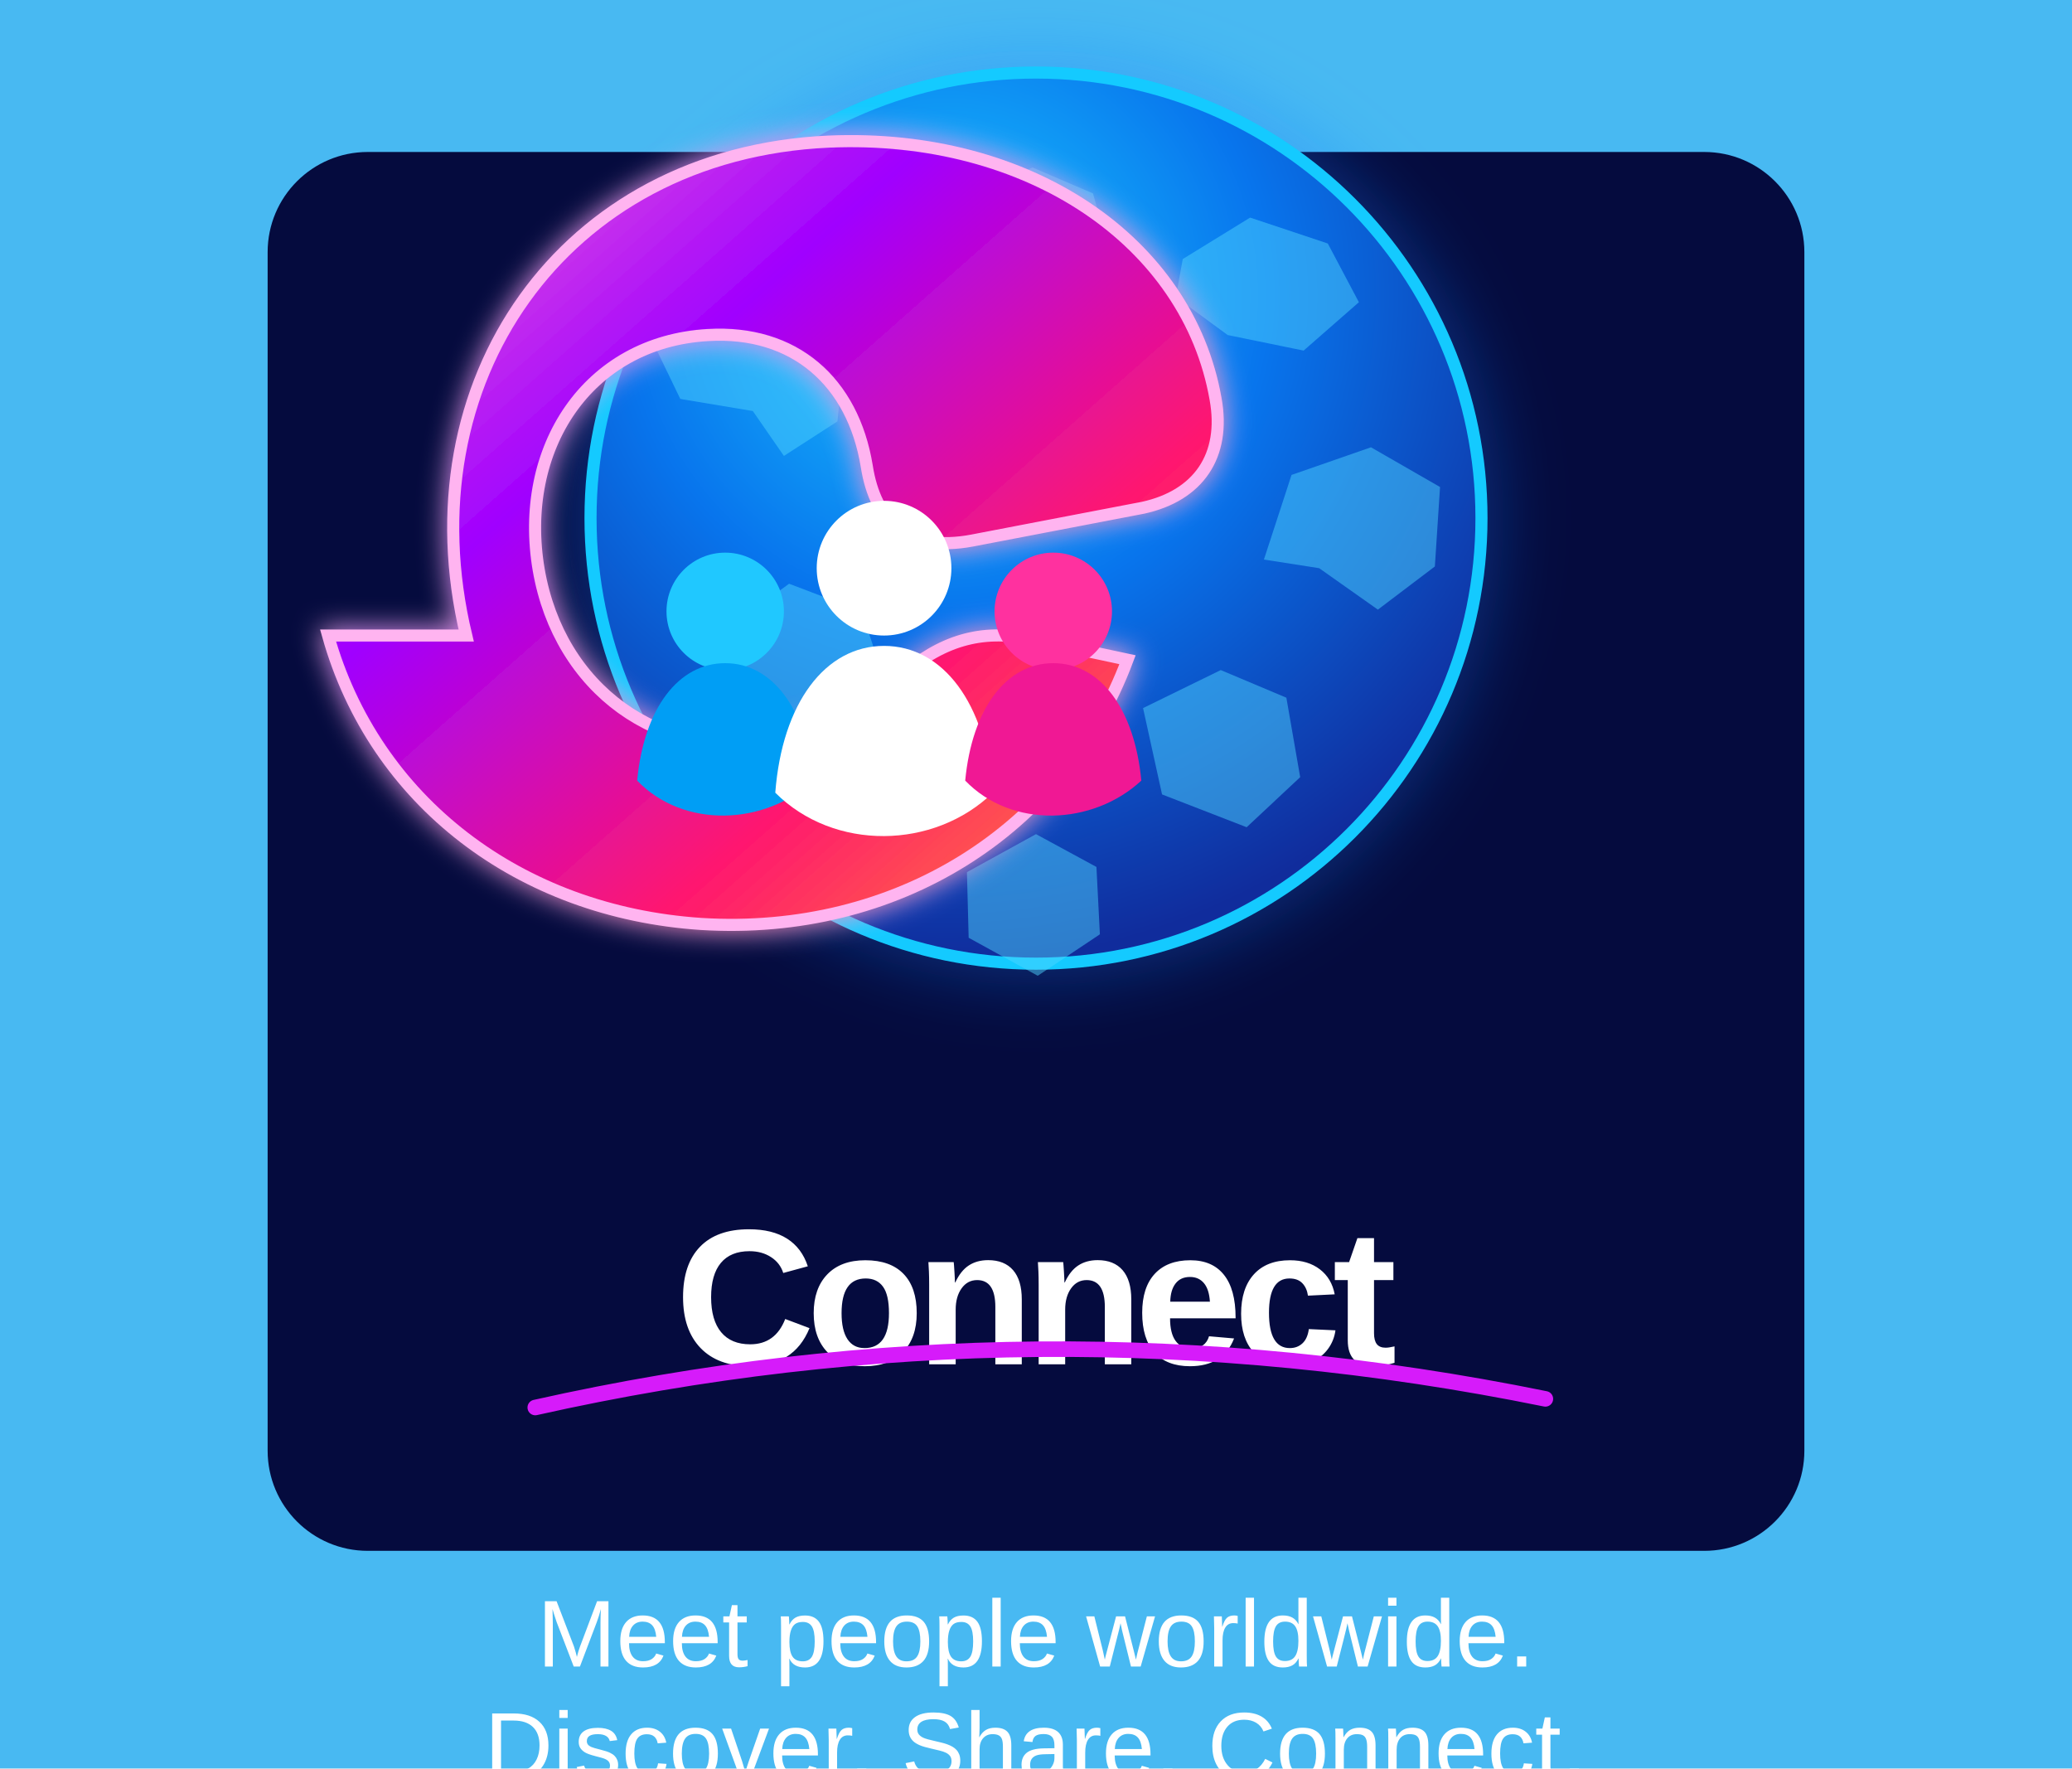
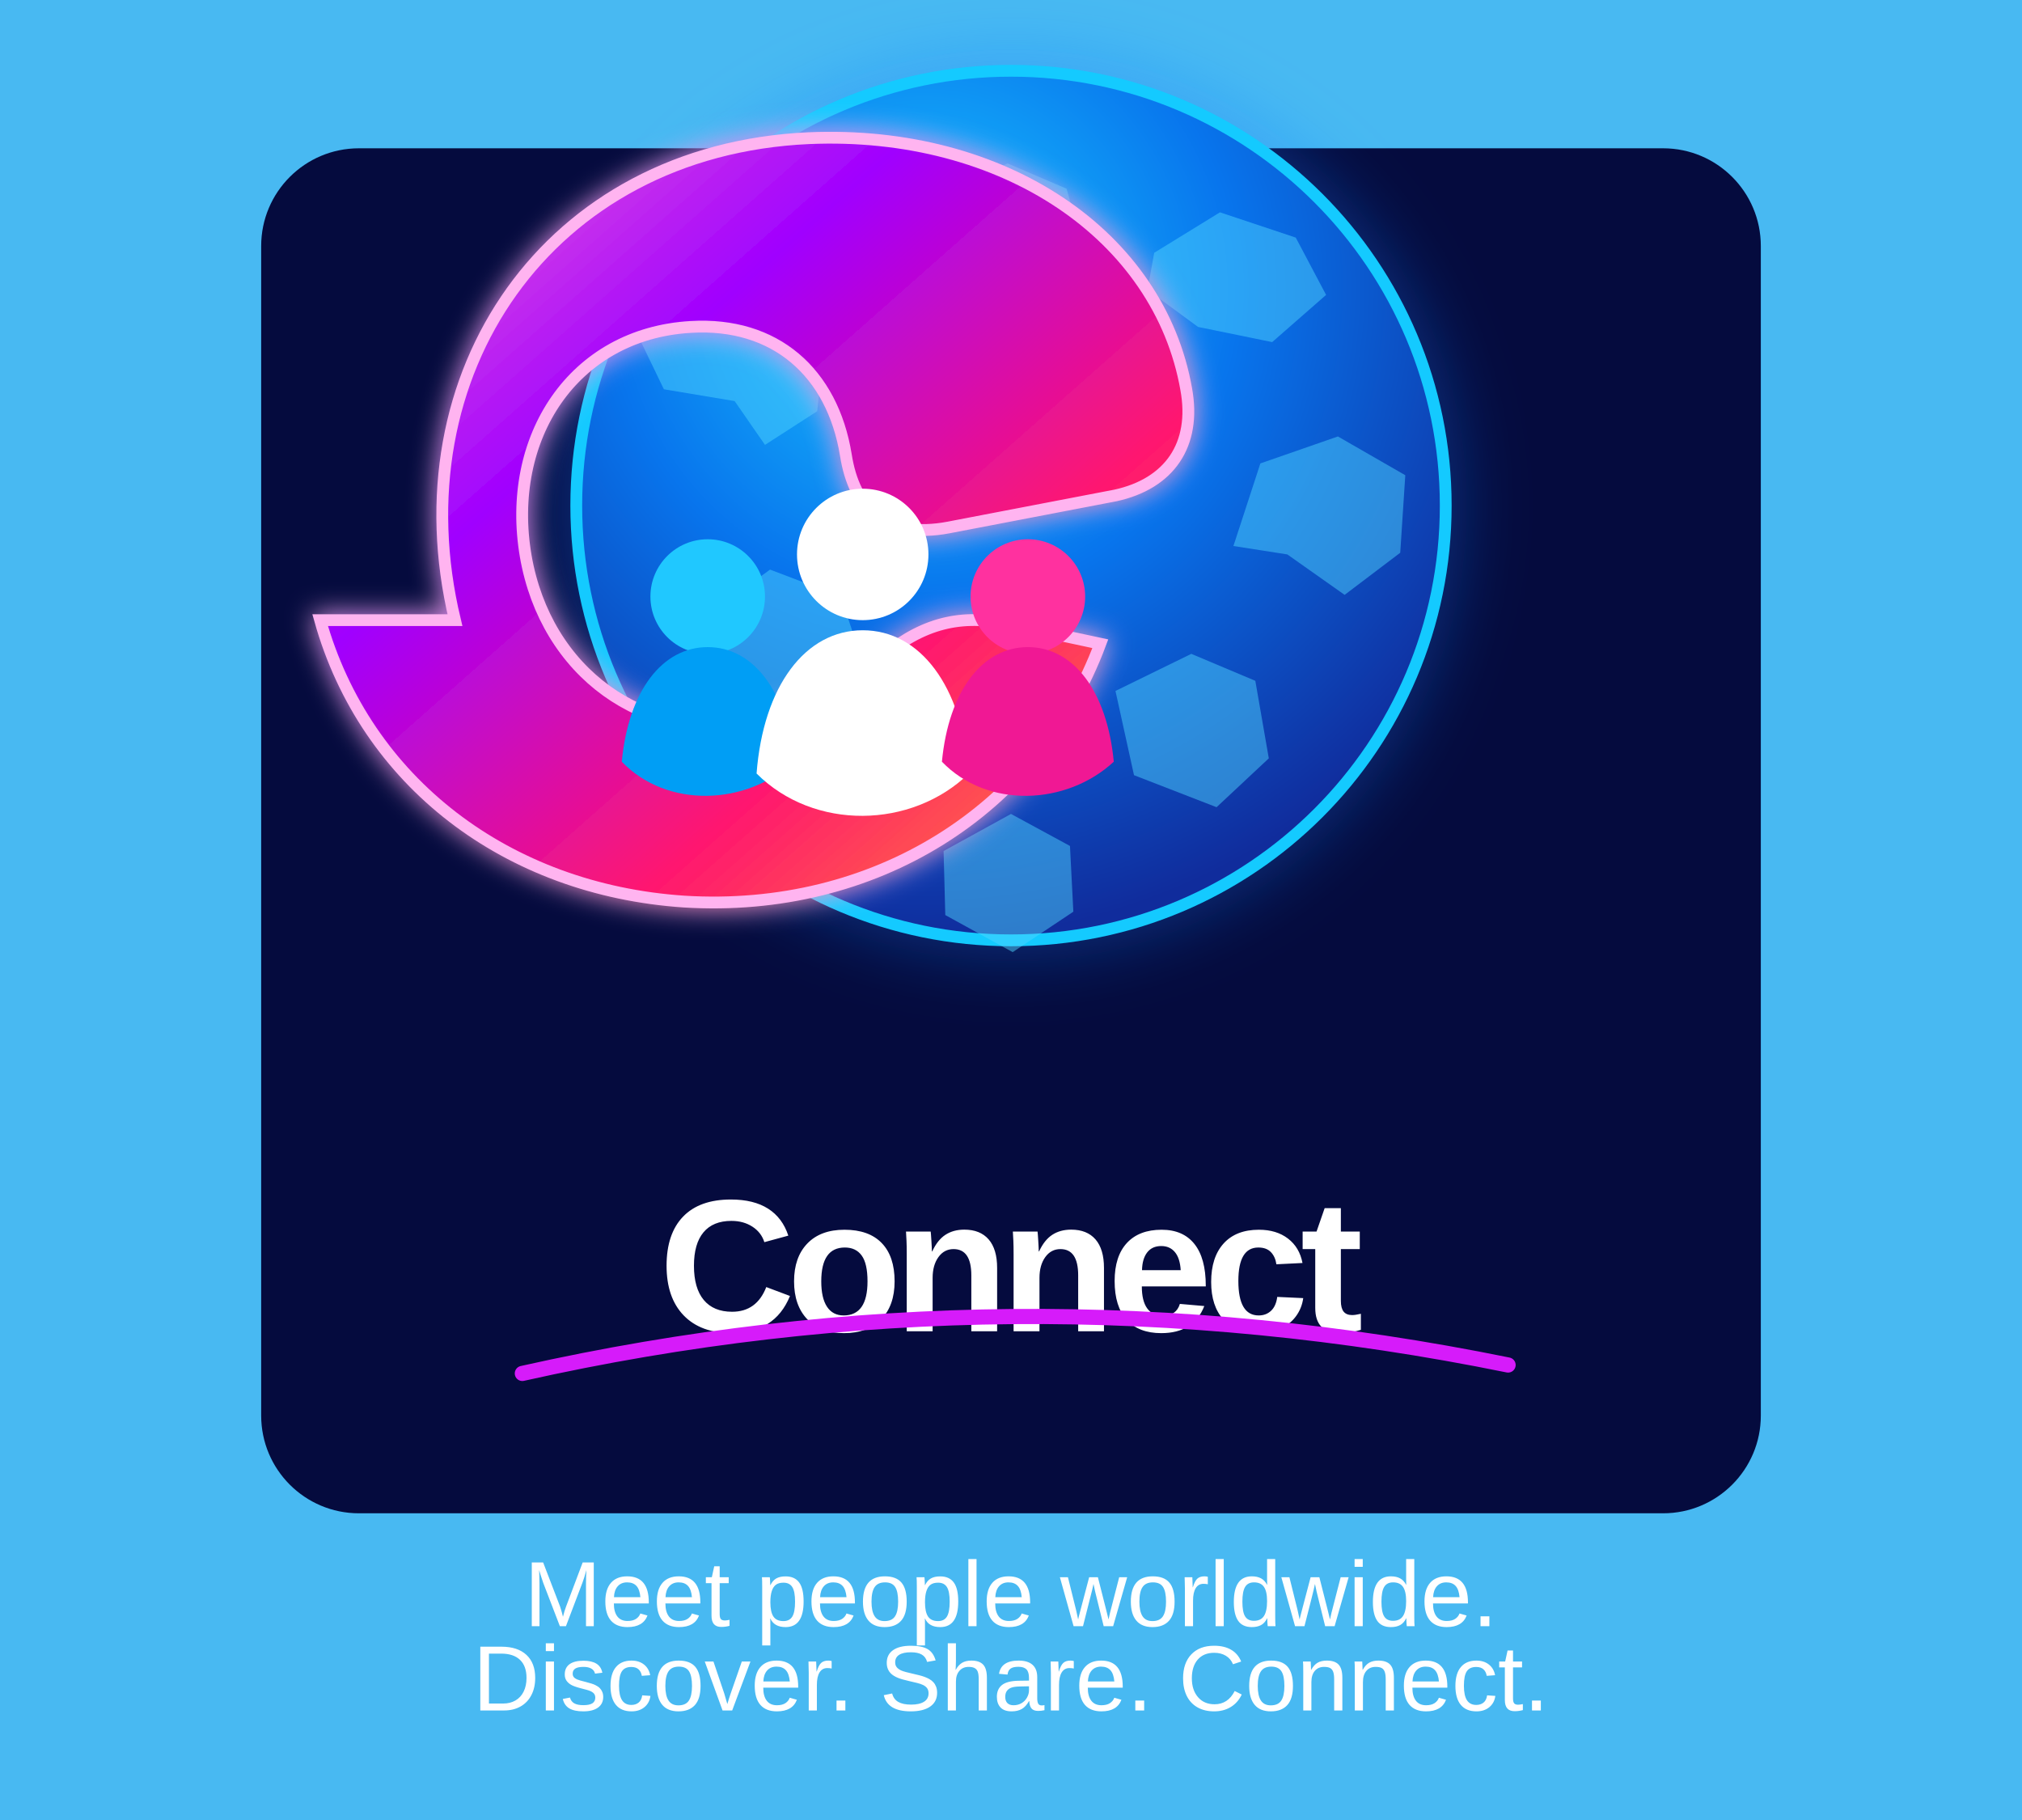
- <svg xmlns="http://www.w3.org/2000/svg" viewBox="0 0 1200 1024" role="img" aria-labelledby="title desc">
+ <svg xmlns="http://www.w3.org/2000/svg" viewBox="0 0 1200 1080" role="img" aria-labelledby="title desc">
  <defs>
    <radialGradient id="bg" cx="48%" cy="42%" r="72%">
      <stop stop-color="#123fbd" />
      <stop offset=".58" stop-color="#07165c" />
      <stop offset="1" stop-color="#08052e" />
    </radialGradient>
    <radialGradient id="globe" cx="40%" cy="25%" r="75%">
      <stop stop-color="#19c9ff" />
      <stop offset=".48" stop-color="#0875ed" />
      <stop offset="1" stop-color="#102c9c" />
    </radialGradient>
    <linearGradient id="c" x1="0" y1="0" x2="1" y2="1">
      <stop stop-color="#ff79d1" />
      <stop offset=".34" stop-color="#a000ff" />
      <stop offset=".68" stop-color="#ff176f" />
      <stop offset="1" stop-color="#ff9d27" />
    </linearGradient>
    <filter id="shadow" x="-30%" y="-30%" width="160%" height="160%">
      <feGaussianBlur stdDeviation="18" />
    </filter>
    <filter id="glow" x="-40%" y="-40%" width="180%" height="180%">
      <feGaussianBlur stdDeviation="8" result="b" />
      <feMerge>
        <feMergeNode in="b" />
        <feMergeNode in="SourceGraphic" />
      </feMerge>
    </filter>
    <clipPath id="globeClip">
      <circle cx="600" cy="300" r="258" />
    </clipPath>
  </defs>
-   <rect width="1200" height="1024" fill="#48b9f2" />
+   <rect width="1200" height="1080" fill="#48b9f2" />
  <rect x="155" y="88" width="890" height="810" rx="58" fill="#050b3e" />
  <circle cx="600" cy="300" r="270" fill="#087aff" opacity=".28" filter="url(#shadow)" />
  <circle cx="600" cy="300" r="258" fill="url(#globe)" stroke="#14caff" stroke-width="7" />
  <g transform="translate(0 35)" clip-path="url(#globeClip)" fill="#50d6ff" opacity=".48">
    <path d="M402 130l44-33 45 13 20 35-22 26-4 38-31 20-18-26-42-7-14-29zM550 82l48-20 35 15 8 29-30 17-4 32-35 11-29-32-24-8zM685 115l39-24 45 15 18 34-32 28-44-9-30-22zM748 240l46-16 40 23-3 46-33 25-34-24-32-5zM420 330l37-27 42 16 13 39-28 27-40-8zM662 375l45-22 38 16 8 46-31 29-49-19zM560 470l40-22 35 19 2 39-36 24-40-22z" />
  </g>
  <path d="M270 368C235 222 325 89 480 82c116-5 208 58 224 149 6 33-10 56-42 63l-99 19c-37 7-56-11-61-43-8-49-42-79-92-76-70 4-110 66-98 136 12 69 70 111 137 99 27-5 51-18 72-37 24-21 47-28 76-22l56 12c-37 99-134 160-247 153-105-7-189-71-216-167z" fill="url(#c)" stroke="#ffb4f0" stroke-width="7" filter="url(#glow)" />
  <g transform="translate(360 282)">
    <circle cx="60" cy="72" r="34" fill="#20c8ff" />
    <path d="M9 170c4-42 24-68 51-68s47 26 51 68c-28 26-75 28-102 0z" fill="#009ef5" />
    <circle cx="152" cy="47" r="39" fill="#fff" />
    <path d="M89 177c4-52 29-85 63-85s59 33 63 85c-34 33-92 34-126 0z" fill="#fff" />
    <circle cx="250" cy="72" r="34" fill="#ff319f" />
    <path d="M199 170c4-42 24-68 51-68s47 26 51 68c-28 26-75 28-102 0z" fill="#f01894" />
  </g>
  <text x="600" y="790" text-anchor="middle" font-family="Arial,Helvetica,sans-serif" font-size="112" font-weight="800" letter-spacing="-5" fill="#fff">Connect</text>
  <path d="M310 815Q600 750 895 810" fill="none" stroke="#d61bfa" stroke-width="9" stroke-linecap="round" />
  <text x="600" y="965" text-anchor="middle" font-family="Arial,Helvetica,sans-serif" font-size="55" font-weight="500" fill="#fff">Meet people worldwide.</text>
-   <text x="600" y="1030" text-anchor="middle" font-family="Arial,Helvetica,sans-serif" font-size="55" font-weight="500" fill="#fff">Discover. Share. Connect.</text>
+   <text x="600" y="1015" text-anchor="middle" font-family="Arial,Helvetica,sans-serif" font-size="55" font-weight="500" fill="#fff">Discover. Share. Connect.</text>
</svg>
